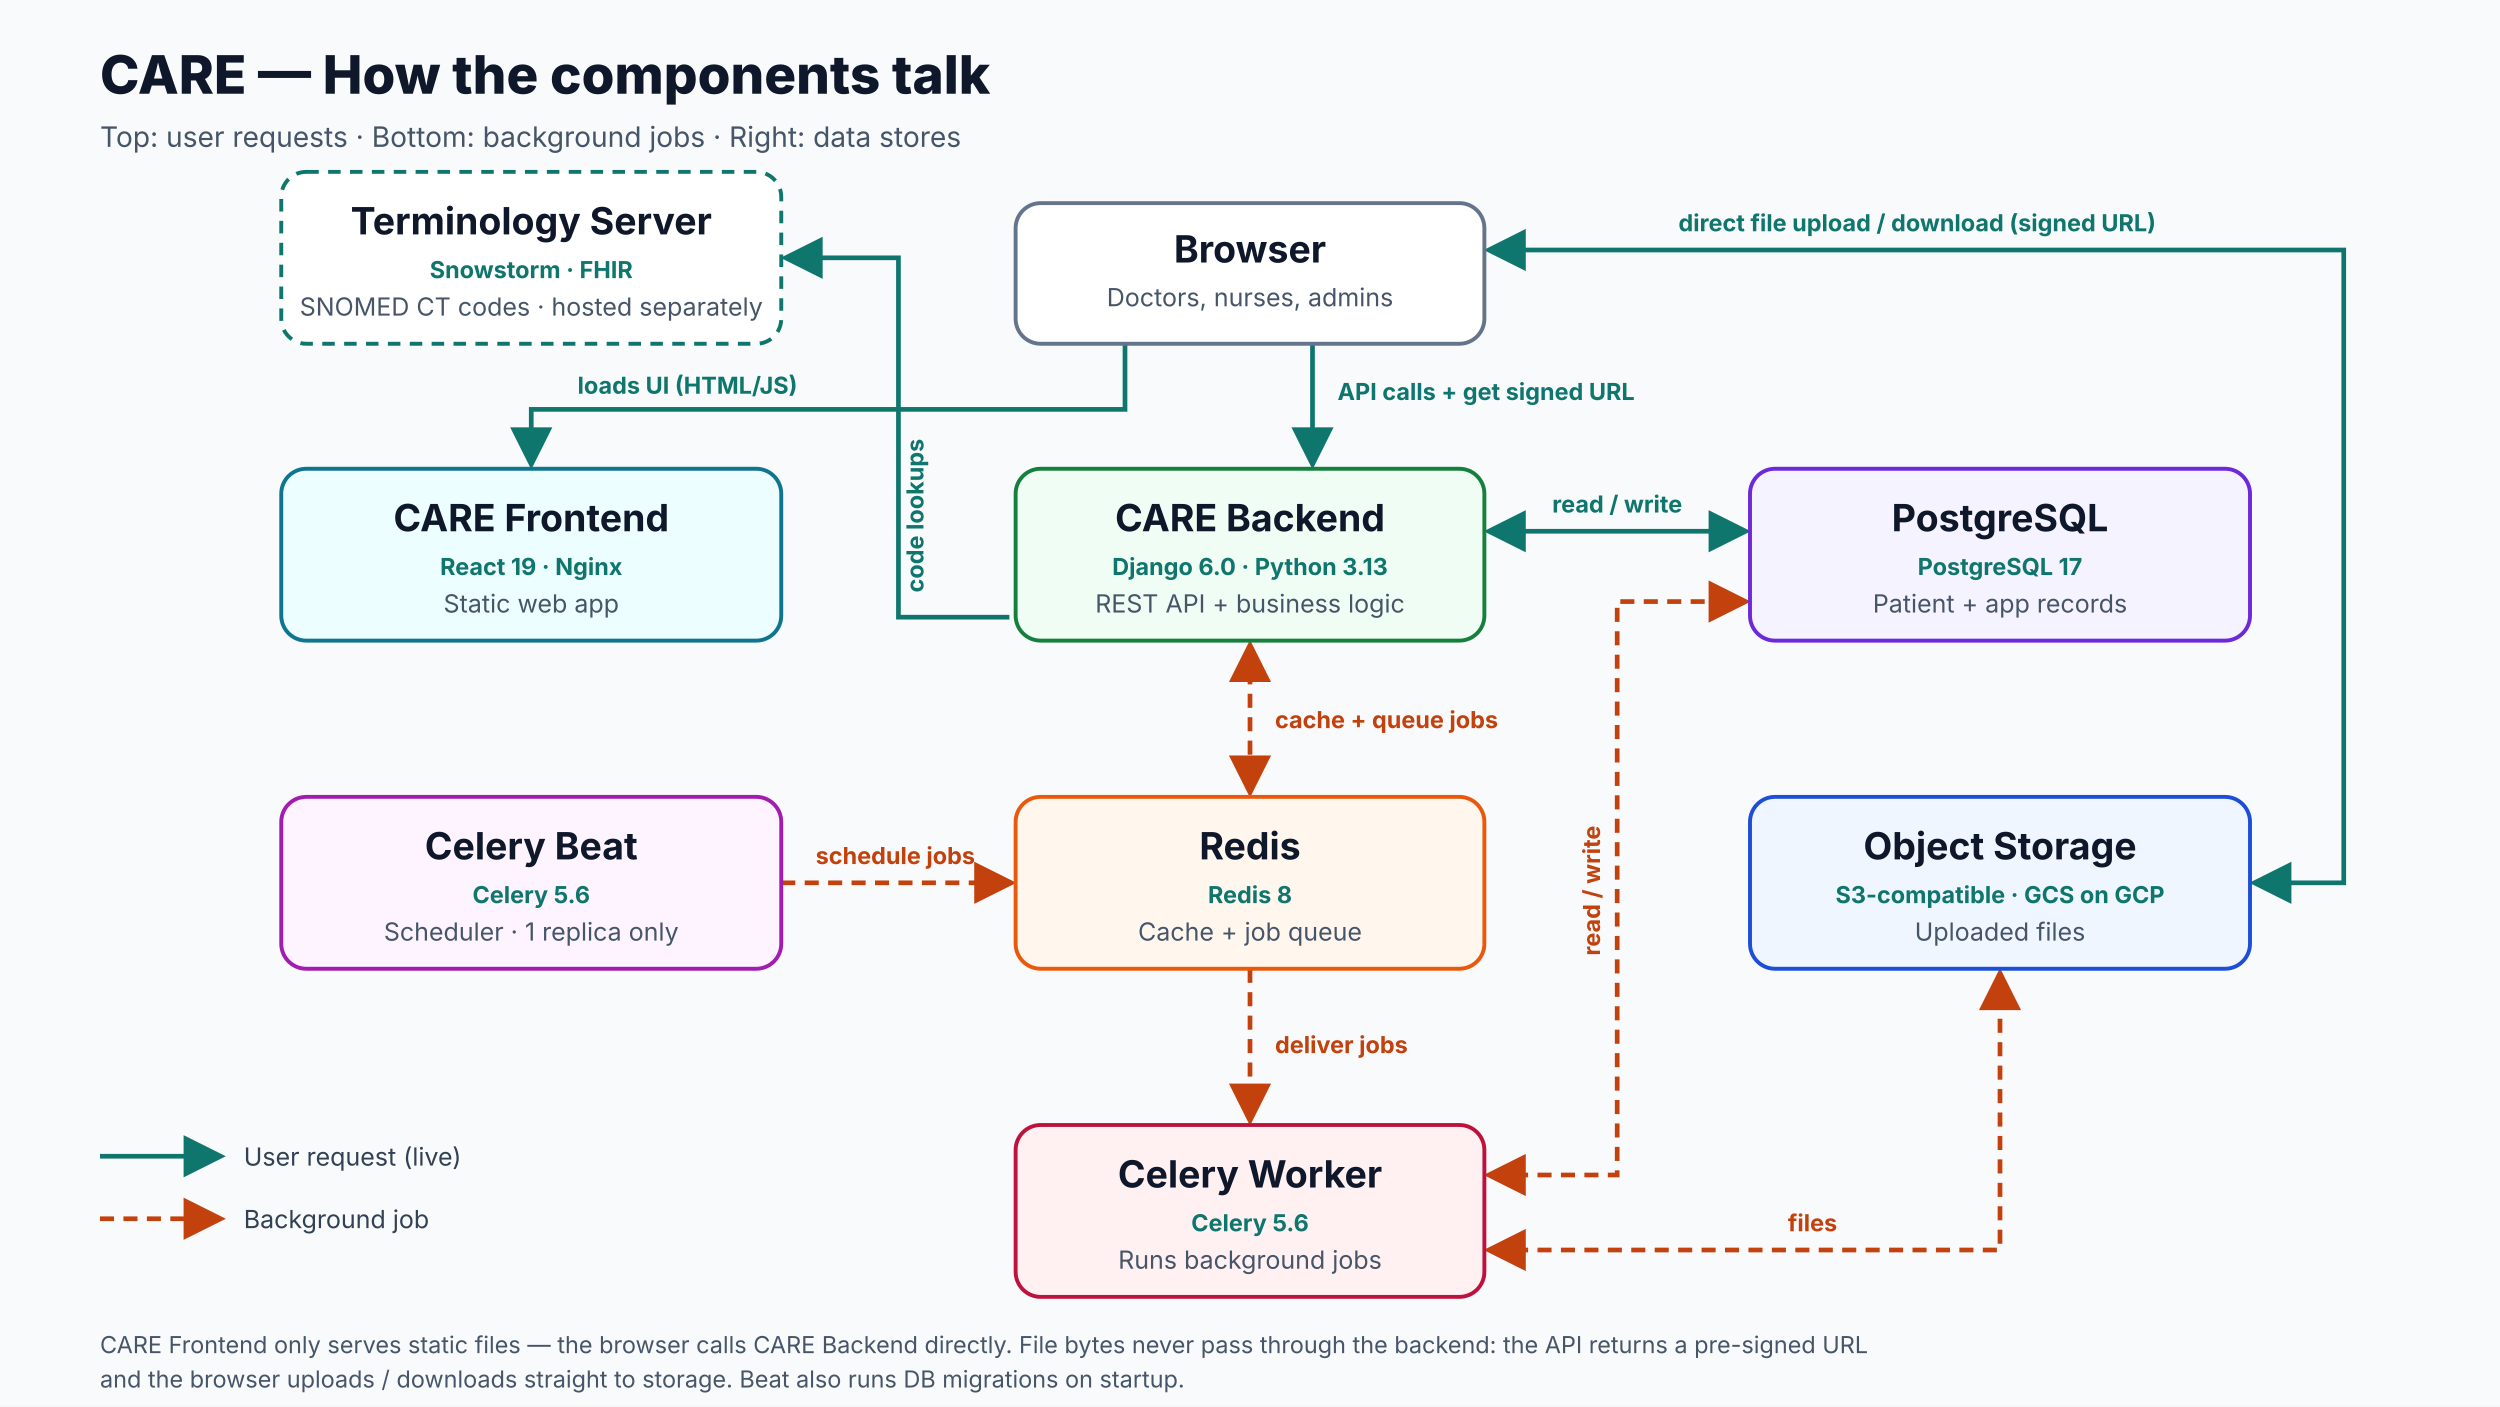
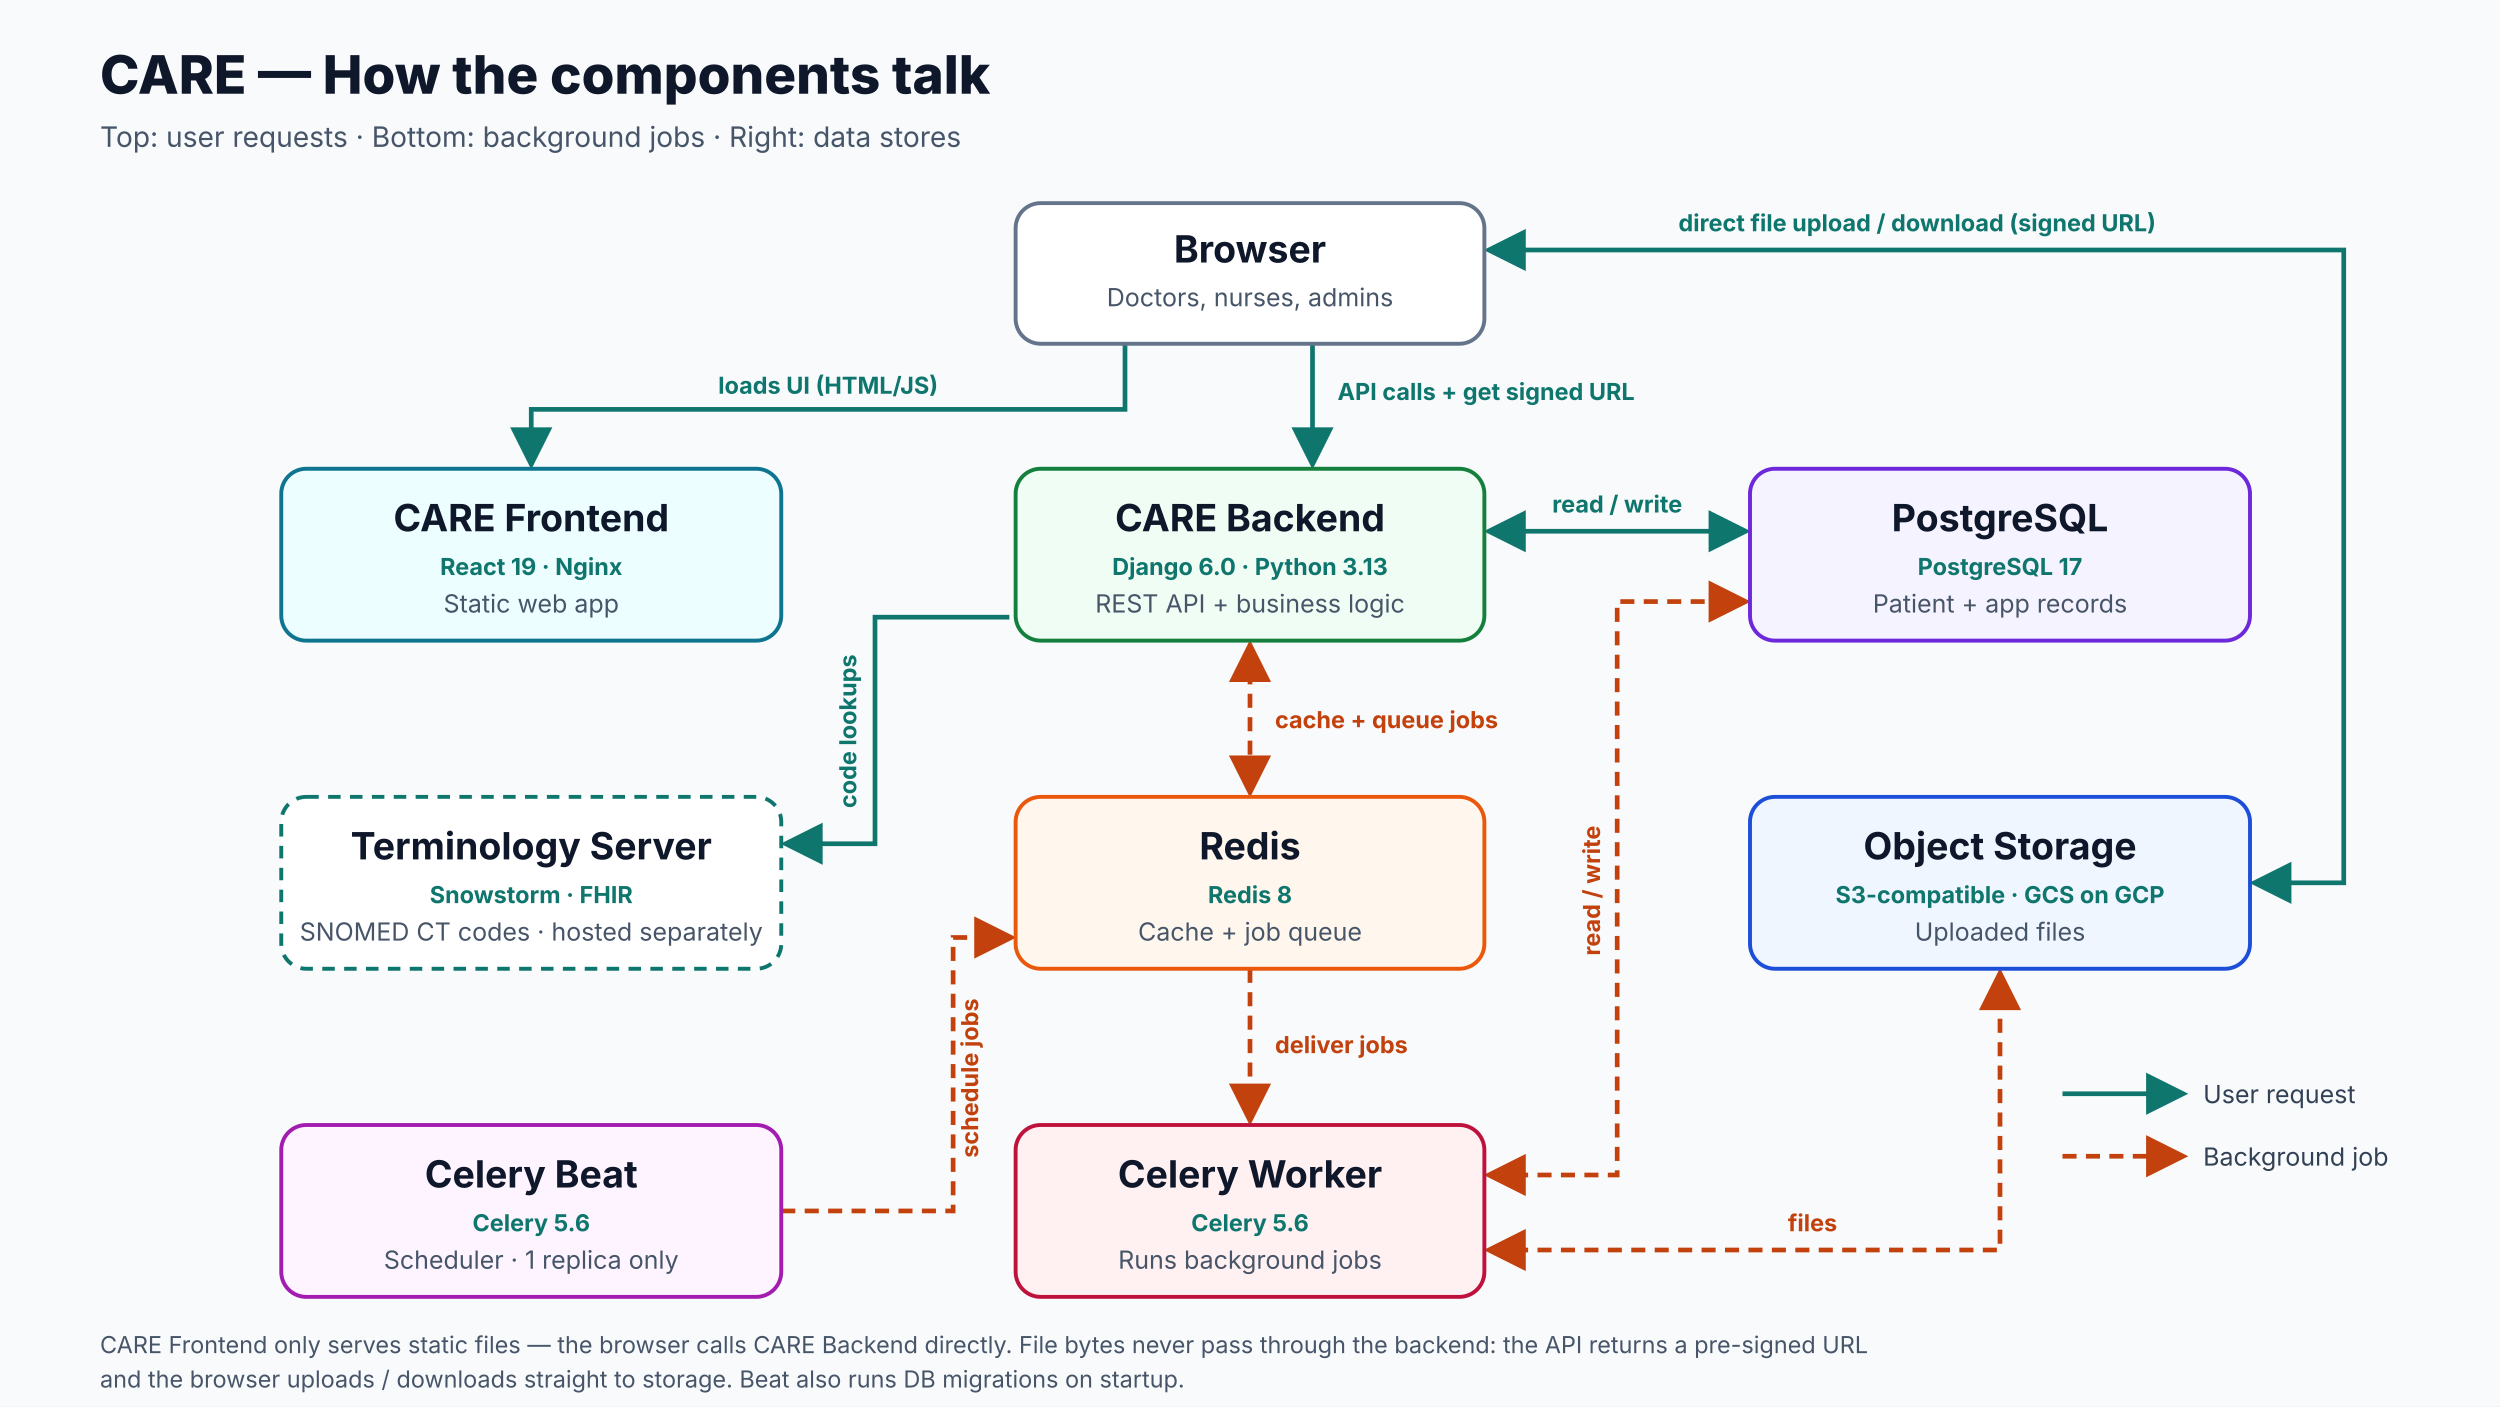
<svg xmlns="http://www.w3.org/2000/svg" width="1600" height="900" viewBox="0 0 1600 900">
  <defs>
    <style>
      text{font-family:'Inter','Helvetica Neue',Arial,sans-serif}
      .title{font-size:34px;font-weight:800;fill:#0F172A}
      .sub{font-size:18px;fill:#475569}
      .h{font-size:24px;font-weight:700;fill:#0F172A}
      .d{font-size:16px;fill:#475569}
      .v{font-size:15px;font-weight:700;fill:#0F766E}
      .lt{font-size:15px;font-weight:700;fill:#0F766E}
      .lo{font-size:15px;font-weight:700;fill:#C2410C}
      .lg{font-size:16px;fill:#334155}
      .note{font-size:15px;fill:#475569}
      .live{stroke:#0F766E;stroke-width:3;fill:none}
      .job{stroke:#C2410C;stroke-width:3;fill:none;stroke-dasharray:9 6}
    </style>
    <marker id="t" viewBox="0 0 12 12" refX="10" refY="6" markerWidth="9" markerHeight="9" orient="auto-start-reverse">
      <path d="M0,0 L12,6 L0,12 z" fill="#0F766E" />
    </marker>
    <marker id="o" viewBox="0 0 12 12" refX="10" refY="6" markerWidth="9" markerHeight="9" orient="auto-start-reverse">
      <path d="M0,0 L12,6 L0,12 z" fill="#C2410C" />
    </marker>
  </defs>
  <rect width="1600" height="900" fill="#F8FAFC" />
  <text x="64" y="60" class="title">CARE — How the components talk</text>
  <text x="64" y="94" class="sub">Top: user requests · Bottom: background jobs · Right: data stores</text>
  <polyline class="live" points="720,220 720,262 340,262 340,296" marker-end="url(#t)" />
-   <text x="440" y="252" text-anchor="middle" class="lt">loads UI (HTML/JS)</text>
+   <text x="530" y="252" text-anchor="middle" class="lt">loads UI (HTML/JS)</text>
  <line class="live" x1="840" y1="220" x2="840" y2="296" marker-end="url(#t)" />
  <text x="856" y="256" class="lt">API calls + get signed URL</text>
  <line class="live" x1="954" y1="340" x2="1116" y2="340" marker-start="url(#t)" marker-end="url(#t)" />
  <text x="1035" y="328" text-anchor="middle" class="lt">read / write</text>
  <polyline class="live" points="954,160 1500,160 1500,565 1444,565" marker-start="url(#t)" marker-end="url(#t)" />
  <text x="1227" y="148" text-anchor="middle" class="lt">direct file upload / download (signed URL)</text>
  <line class="job" x1="800" y1="414" x2="800" y2="506" marker-start="url(#o)" marker-end="url(#o)" />
  <text x="816" y="466" class="lo">cache + queue jobs</text>
-   <line class="job" x1="500" y1="565" x2="646" y2="565" marker-end="url(#o)" />
-   <text x="573" y="553" text-anchor="middle" class="lo">schedule jobs</text>
+   <polyline class="job" points="500,775 610,775 610,600 646,600" marker-end="url(#o)" />
+   <text x="626" y="690" text-anchor="middle" class="lo" transform="rotate(-90 626 690)">schedule jobs</text>
  <line class="job" x1="800" y1="620" x2="800" y2="716" marker-end="url(#o)" />
  <text x="816" y="674" class="lo">deliver jobs</text>
  <polyline class="job" points="954,752 1035,752 1035,385 1116,385" marker-start="url(#o)" marker-end="url(#o)" />
  <text x="1024" y="570" text-anchor="middle" class="lo" transform="rotate(-90 1024 570)">read / write</text>
  <polyline class="job" points="954,800 1280,800 1280,624" marker-start="url(#o)" marker-end="url(#o)" />
  <text x="1160" y="788" text-anchor="middle" class="lo">files</text>
-   <polyline class="live" points="646,395 575,395 575,165 504,165" marker-end="url(#t)" />
-   <text x="591" y="330" text-anchor="middle" class="lt" transform="rotate(-90 591 330)">code lookups</text>
+   <polyline class="live" points="646,395 560,395 560,540 504,540" marker-end="url(#t)" />
+   <text x="548" y="468" text-anchor="middle" class="lt" transform="rotate(-90 548 468)">code lookups</text>
  <g>
    <rect x="650" y="130" width="300" height="90" rx="16" fill="#FFFFFF" stroke="#64748B" stroke-width="2.5" />
    <text x="800" y="168" text-anchor="middle" class="h">Browser</text>
    <text x="800" y="196" text-anchor="middle" class="d">Doctors, nurses, admins</text>
    <rect x="180" y="300" width="320" height="110" rx="16" fill="#ECFEFF" stroke="#0E7490" stroke-width="2.5" />
    <text x="340" y="340" text-anchor="middle" class="h">CARE Frontend</text>
    <text x="340" y="368" text-anchor="middle" class="v">React 19 · Nginx</text>
    <text x="340" y="392" text-anchor="middle" class="d">Static web app</text>
    <rect x="650" y="300" width="300" height="110" rx="16" fill="#F0FDF4" stroke="#15803D" stroke-width="2.5" />
    <text x="800" y="340" text-anchor="middle" class="h">CARE Backend</text>
    <text x="800" y="368" text-anchor="middle" class="v">Django 6.0 · Python 3.13</text>
    <text x="800" y="392" text-anchor="middle" class="d">REST API + business logic</text>
    <rect x="1120" y="300" width="320" height="110" rx="16" fill="#F5F3FF" stroke="#6D28D9" stroke-width="2.5" />
    <text x="1280" y="340" text-anchor="middle" class="h">PostgreSQL</text>
    <text x="1280" y="368" text-anchor="middle" class="v">PostgreSQL 17</text>
    <text x="1280" y="392" text-anchor="middle" class="d">Patient + app records</text>
-     <rect x="180" y="510" width="320" height="110" rx="16" fill="#FDF4FF" stroke="#A21CAF" stroke-width="2.5" />
-     <text x="340" y="550" text-anchor="middle" class="h">Celery Beat</text>
-     <text x="340" y="578" text-anchor="middle" class="v">Celery 5.6</text>
-     <text x="340" y="602" text-anchor="middle" class="d">Scheduler · 1 replica only</text>
+     <rect x="180" y="720" width="320" height="110" rx="16" fill="#FDF4FF" stroke="#A21CAF" stroke-width="2.5" />
+     <text x="340" y="760" text-anchor="middle" class="h">Celery Beat</text>
+     <text x="340" y="788" text-anchor="middle" class="v">Celery 5.6</text>
+     <text x="340" y="812" text-anchor="middle" class="d">Scheduler · 1 replica only</text>
    <rect x="650" y="510" width="300" height="110" rx="16" fill="#FFF7ED" stroke="#EA580C" stroke-width="2.5" />
    <text x="800" y="550" text-anchor="middle" class="h">Redis</text>
    <text x="800" y="578" text-anchor="middle" class="v">Redis 8</text>
    <text x="800" y="602" text-anchor="middle" class="d">Cache + job queue</text>
    <rect x="1120" y="510" width="320" height="110" rx="16" fill="#EFF6FF" stroke="#1D4ED8" stroke-width="2.5" />
    <text x="1280" y="550" text-anchor="middle" class="h">Object Storage</text>
    <text x="1280" y="578" text-anchor="middle" class="v">S3-compatible · GCS on GCP</text>
    <text x="1280" y="602" text-anchor="middle" class="d">Uploaded files</text>
    <rect x="650" y="720" width="300" height="110" rx="16" fill="#FFF1F2" stroke="#BE123C" stroke-width="2.5" />
    <text x="800" y="760" text-anchor="middle" class="h">Celery Worker</text>
    <text x="800" y="788" text-anchor="middle" class="v">Celery 5.6</text>
    <text x="800" y="812" text-anchor="middle" class="d">Runs background jobs</text>
-     <rect x="180" y="110" width="320" height="110" rx="16" fill="#FFFFFF" stroke="#0F766E" stroke-width="2.5" stroke-dasharray="8 6" />
-     <text x="340" y="150" text-anchor="middle" class="h">Terminology Server</text>
-     <text x="340" y="178" text-anchor="middle" class="v">Snowstorm · FHIR</text>
-     <text x="340" y="202" text-anchor="middle" class="d">SNOMED CT codes · hosted separately</text>
+     <rect x="180" y="510" width="320" height="110" rx="16" fill="#FFFFFF" stroke="#0F766E" stroke-width="2.5" stroke-dasharray="8 6" />
+     <text x="340" y="550" text-anchor="middle" class="h">Terminology Server</text>
+     <text x="340" y="578" text-anchor="middle" class="v">Snowstorm · FHIR</text>
+     <text x="340" y="602" text-anchor="middle" class="d">SNOMED CT codes · hosted separately</text>
  </g>
-   <line class="live" x1="64" y1="740" x2="140" y2="740" marker-end="url(#t)" />
-   <text x="156" y="746" class="lg">User request (live)</text>
-   <line class="job" x1="64" y1="780" x2="140" y2="780" marker-end="url(#o)" />
-   <text x="156" y="786" class="lg">Background job</text>
+   <line class="live" x1="1320" y1="700" x2="1396" y2="700" marker-end="url(#t)" />
+   <text x="1410" y="706" class="lg">User request</text>
+   <line class="job" x1="1320" y1="740" x2="1396" y2="740" marker-end="url(#o)" />
+   <text x="1410" y="746" class="lg">Background job</text>
  <text x="64" y="866" class="note">CARE Frontend only serves static files — the browser calls CARE Backend directly. File bytes never pass through the backend: the API returns a pre-signed URL</text>
  <text x="64" y="888" class="note">and the browser uploads / downloads straight to storage. Beat also runs DB migrations on startup.</text>
</svg>
